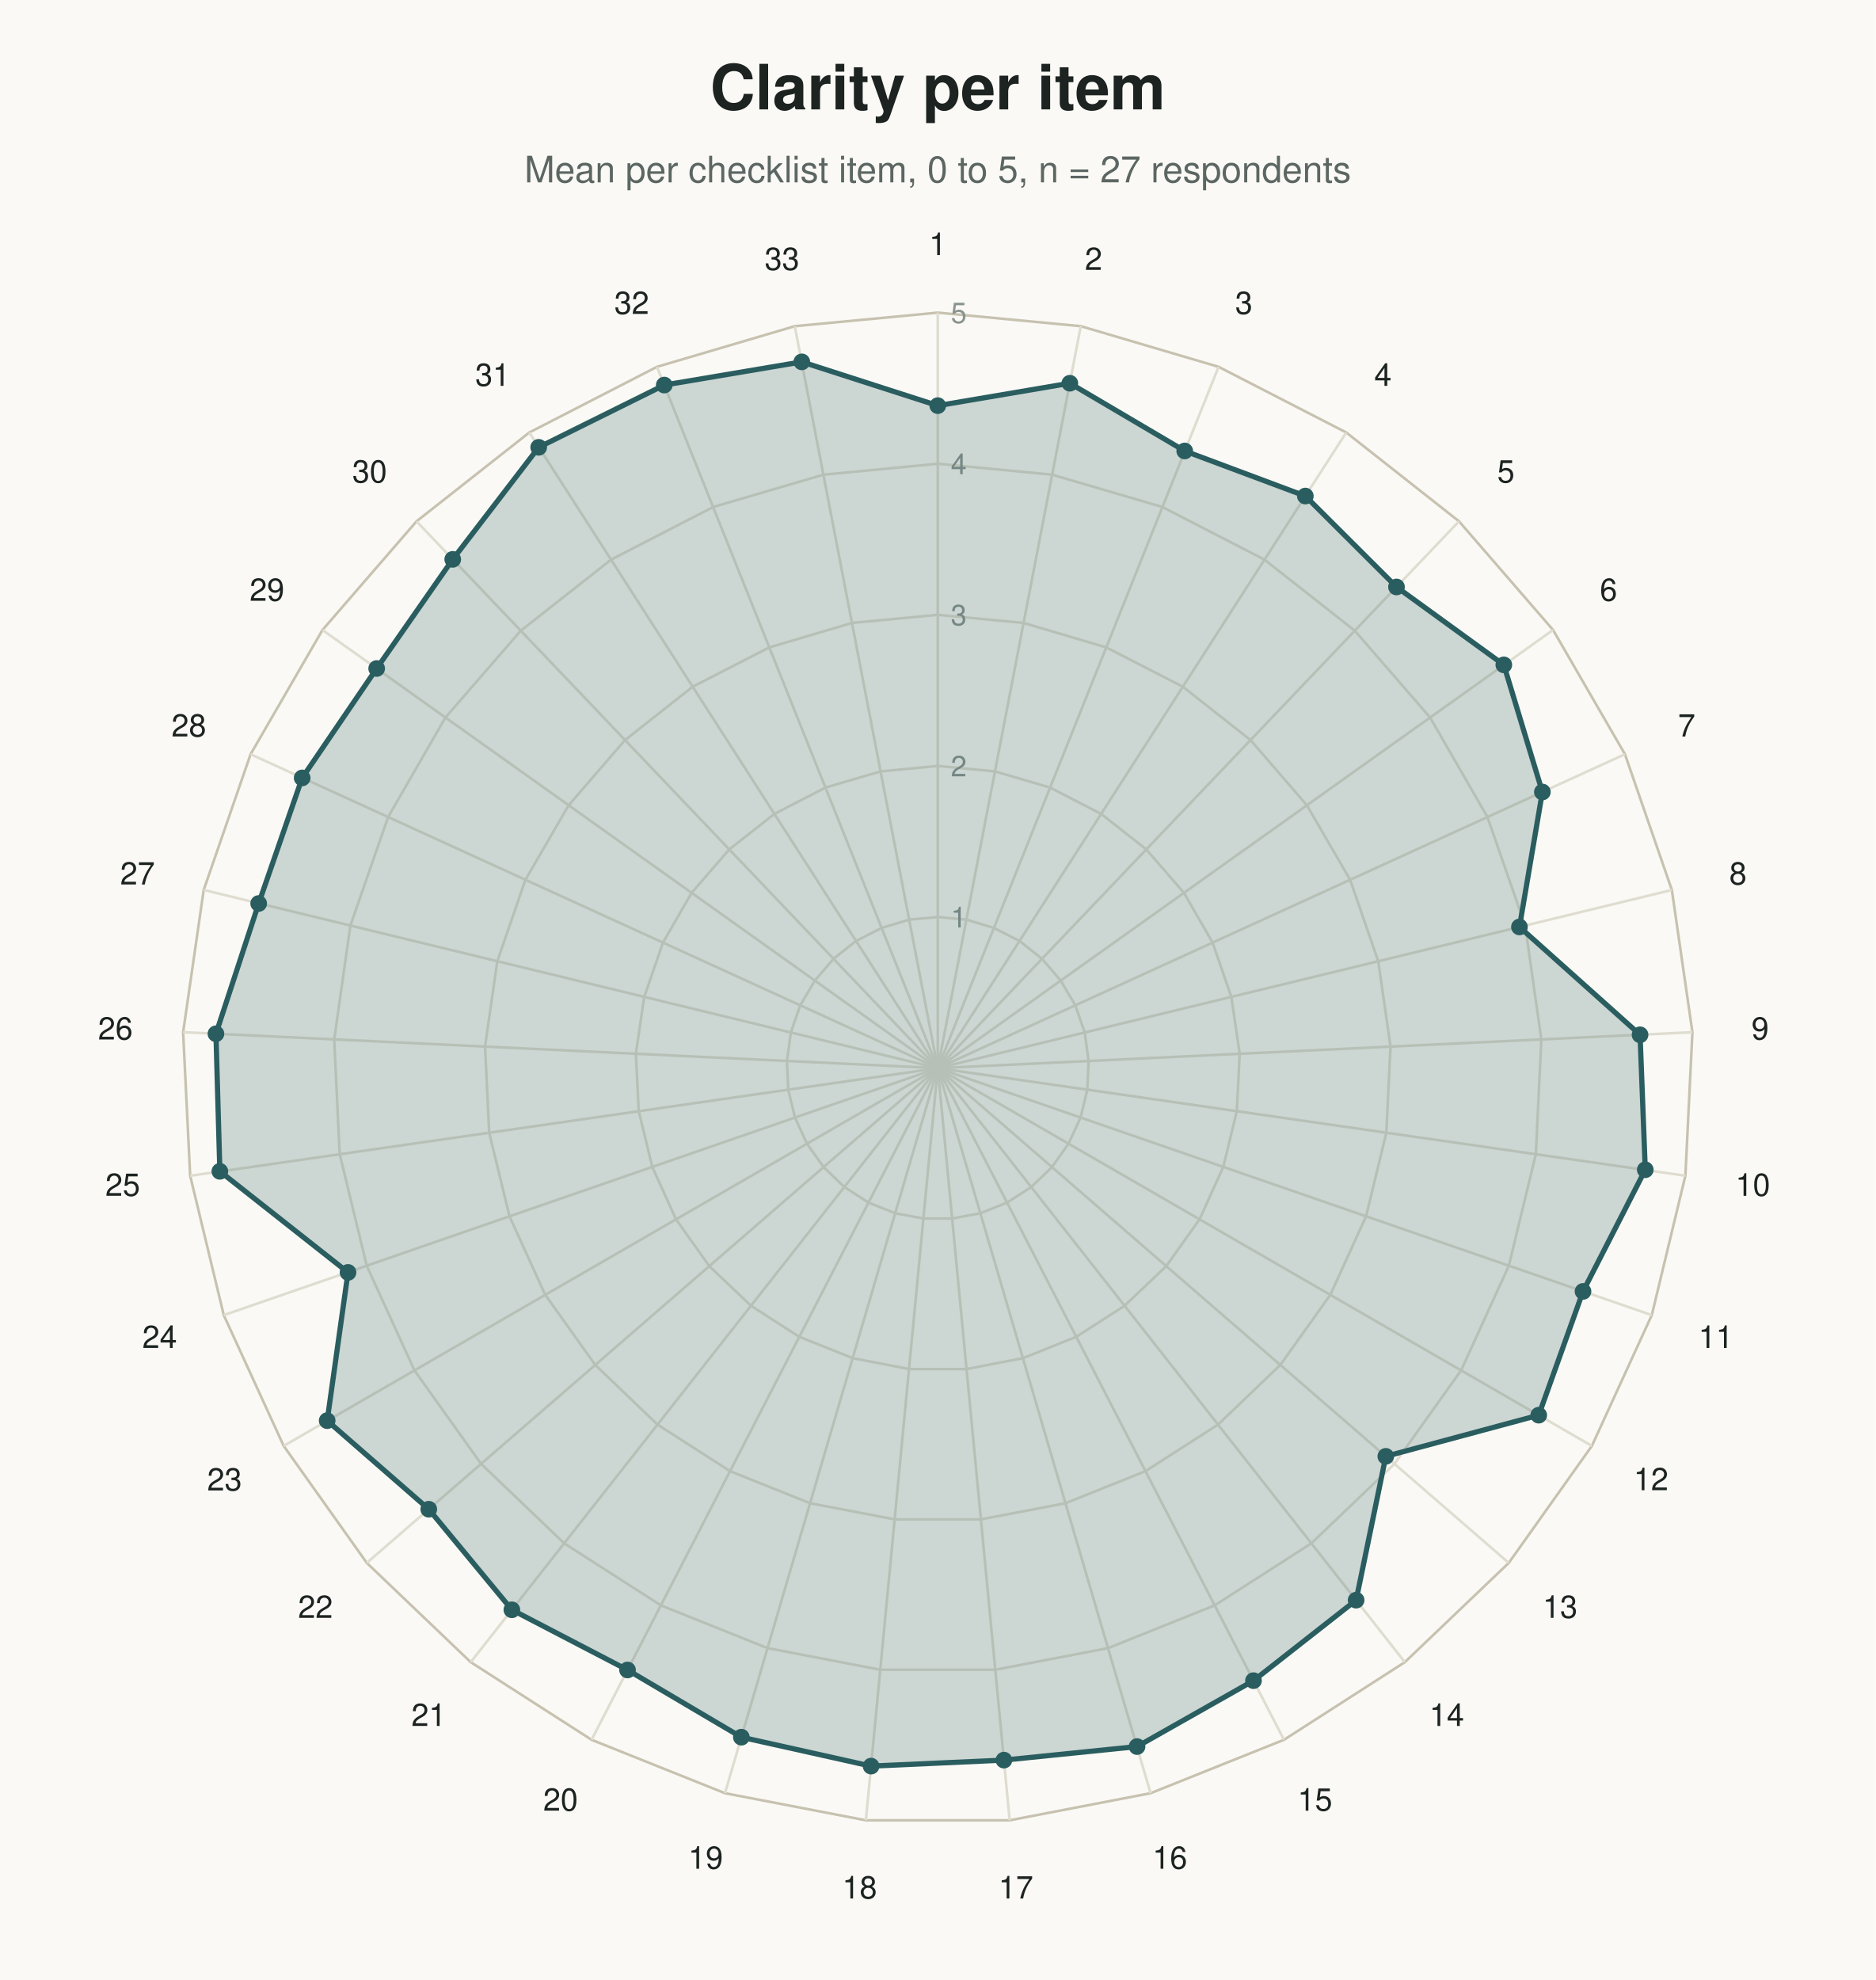
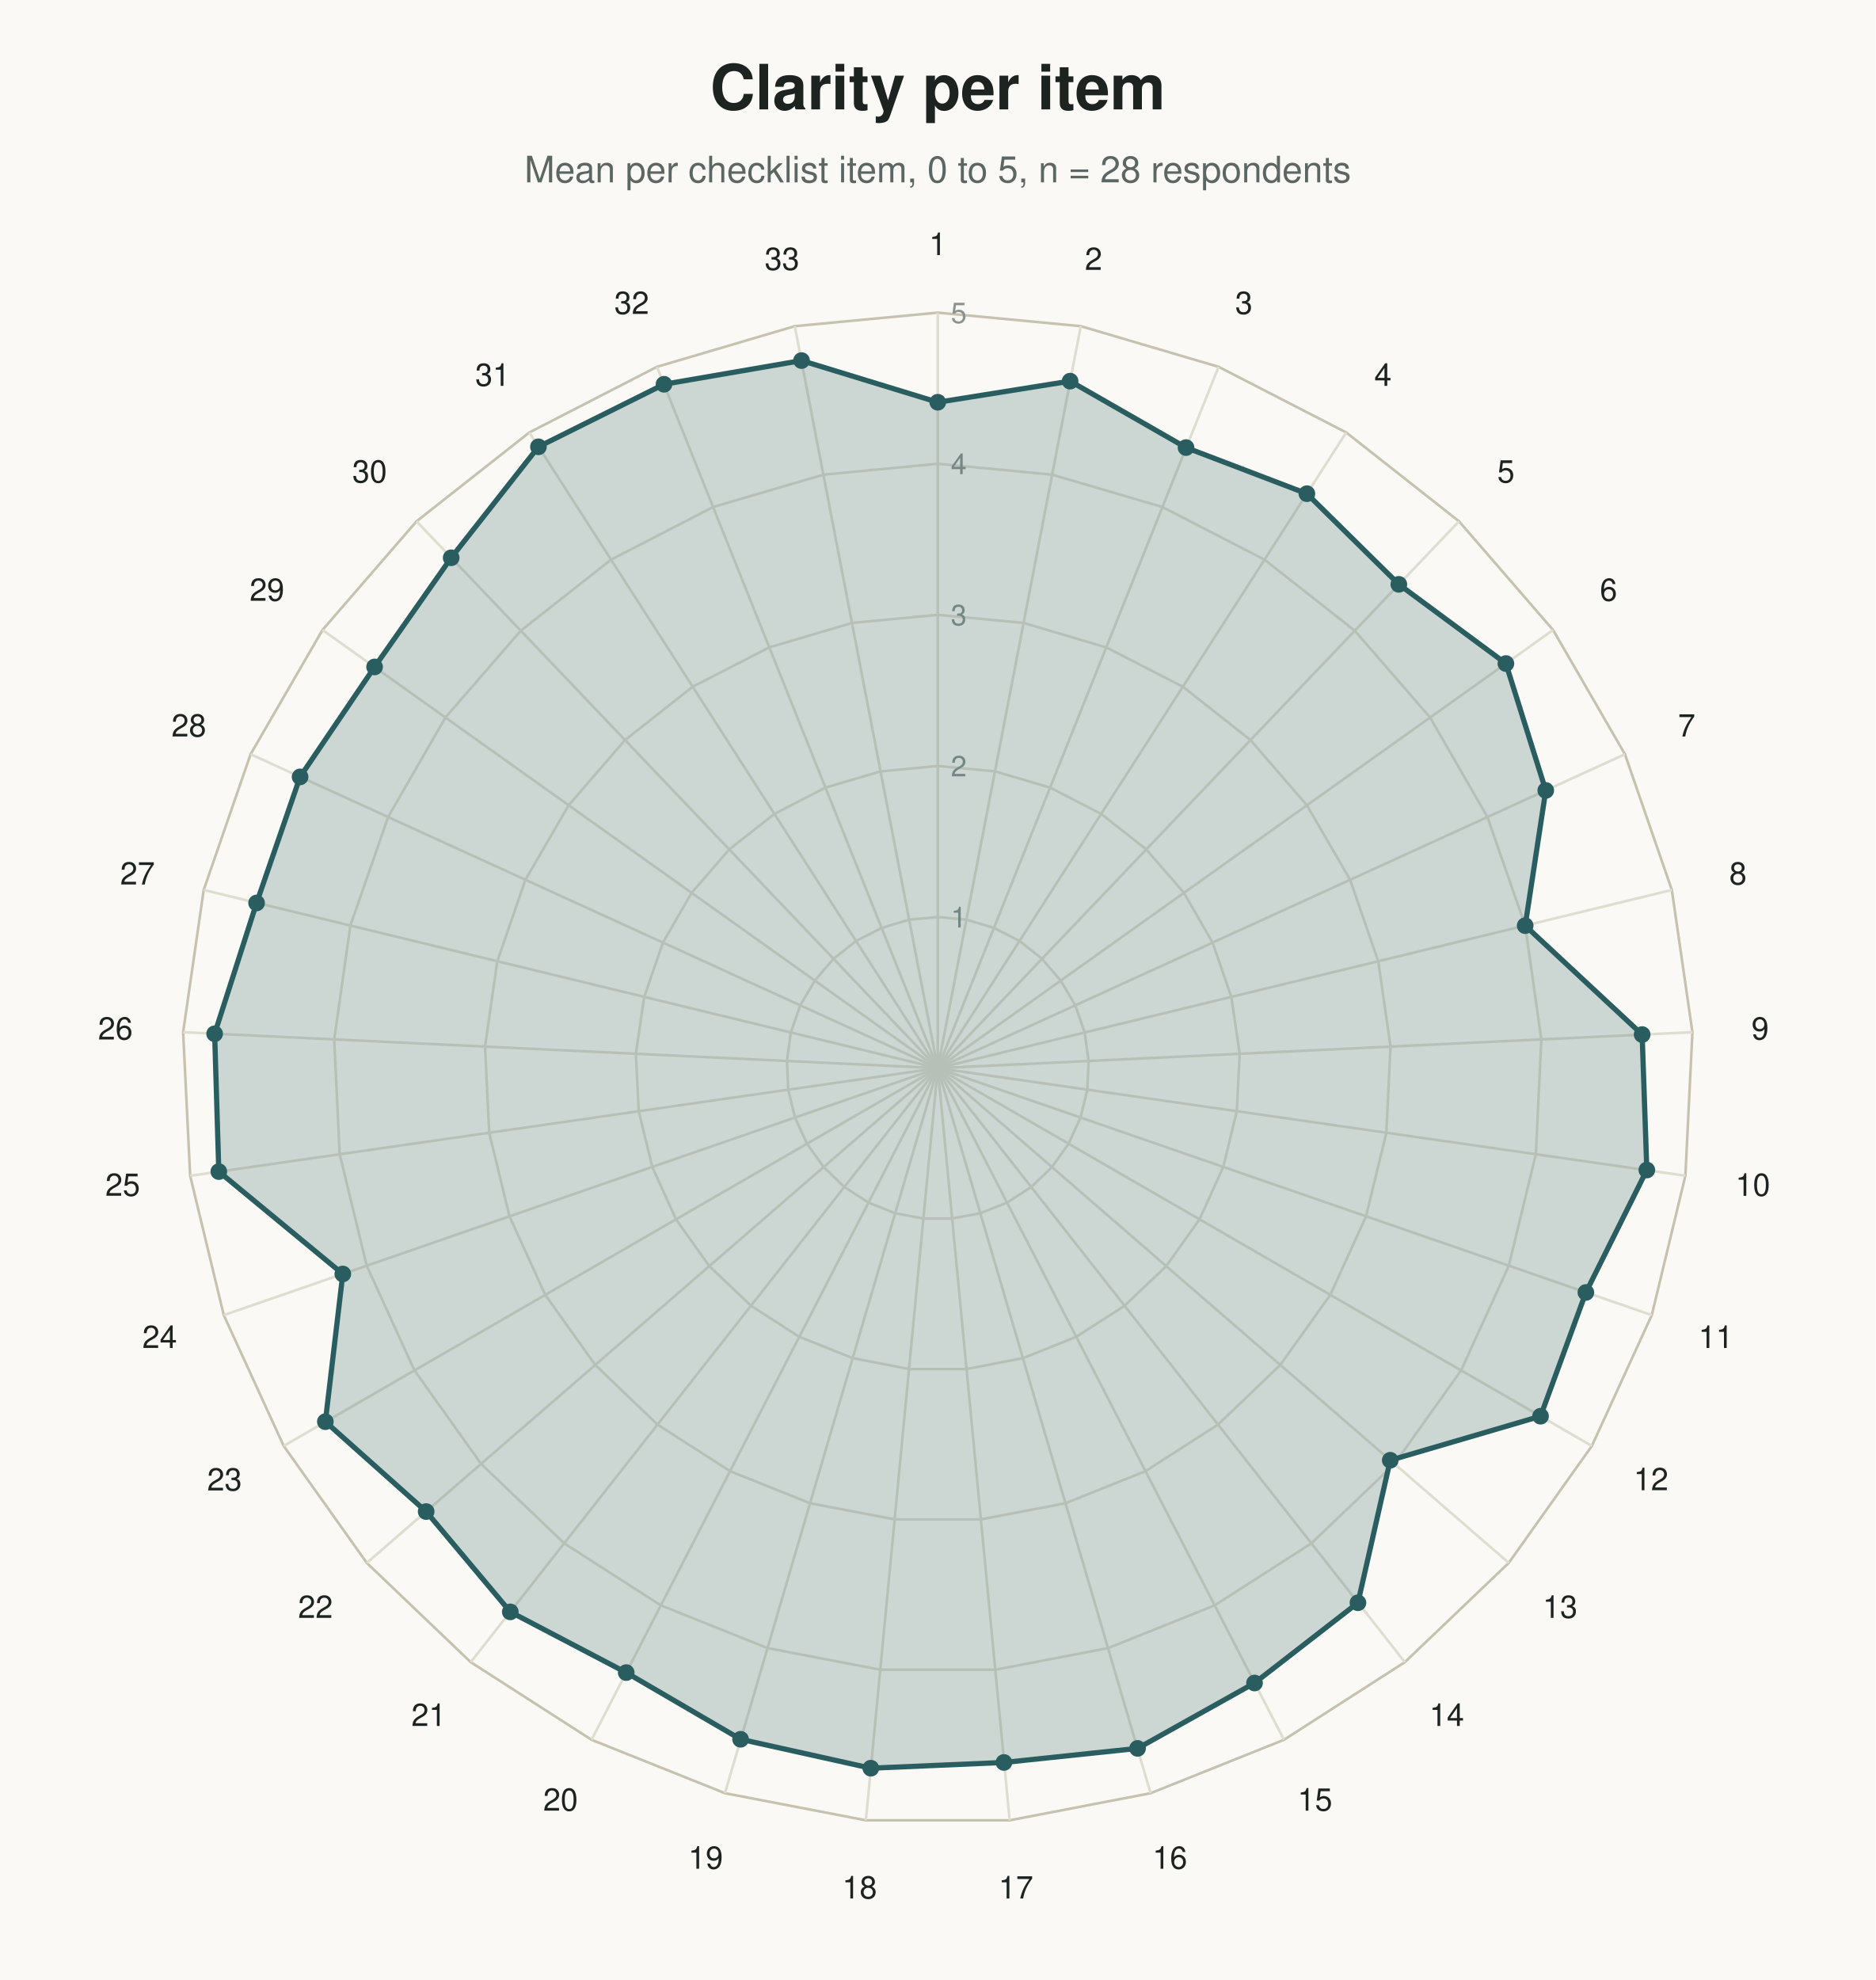
<svg xmlns="http://www.w3.org/2000/svg" viewBox="0 0 720 760" width="720" height="760" font-family="IBM Plex Sans, Segoe UI, Helvetica, Arial, sans-serif">
  <rect width="720" height="760" fill="#faf9f5" />
  <text x="360.0" y="42" text-anchor="middle" font-size="24" font-weight="600" fill="#1c2321">Clarity per item</text>
-   <text x="360.0" y="70" text-anchor="middle" font-size="14" fill="#5c6663">Mean per checklist item, 0 to 5, n = 27 respondents</text>
+   <text x="360.0" y="70" text-anchor="middle" font-size="14" fill="#5c6663">Mean per checklist item, 0 to 5, n = 28 respondents</text>
  <polygon points="360.0,352.0 371.0,353.0 381.6,356.2 391.4,361.2 400.0,368.0 407.2,376.4 412.8,385.9 416.4,396.3 417.9,407.2 417.4,418.3 414.8,429.0 410.2,439.0 403.8,448.0 395.9,455.6 386.6,461.6 376.3,465.7 365.5,467.7 354.5,467.7 343.7,465.7 333.4,461.6 324.1,455.6 316.2,448.0 309.8,439.0 305.2,429.0 302.6,418.3 302.1,407.2 303.6,396.3 307.2,385.9 312.8,376.4 320.0,368.0 328.6,361.2 338.4,356.2 349.0,353.0" fill="none" stroke="#dfdcd0" stroke-width="1" />
  <text x="365.0" y="356.0" font-size="11" fill="#8a938f">1</text>
  <polygon points="360.0,294.0 382.0,296.1 403.1,302.3 422.7,312.4 440.0,326.0 454.5,342.7 465.5,361.8 472.7,382.7 475.9,404.5 474.8,426.5 469.6,447.9 460.5,468.0 447.7,486.0 431.7,501.2 413.2,513.1 392.7,521.3 371.0,525.5 349.0,525.5 327.3,521.3 306.8,513.1 288.3,501.2 272.3,486.0 259.5,468.0 250.4,447.9 245.2,426.5 244.1,404.5 247.3,382.7 254.5,361.8 265.5,342.7 280.0,326.0 297.3,312.4 316.9,302.3 338.0,296.1" fill="none" stroke="#dfdcd0" stroke-width="1" />
  <text x="365.0" y="298.0" font-size="11" fill="#8a938f">2</text>
  <polygon points="360.0,236.0 392.9,239.1 424.7,248.5 454.1,263.6 480.1,284.1 501.7,309.1 518.3,337.7 529.1,369.0 533.8,401.7 532.2,434.8 524.4,466.9 510.7,497.0 491.5,523.9 467.6,546.8 439.7,564.7 409.0,577.0 376.5,583.2 343.5,583.2 311.0,577.0 280.3,564.7 252.4,546.8 228.5,523.9 209.3,497.0 195.6,466.9 187.8,434.8 186.2,401.7 190.9,369.0 201.7,337.7 218.3,309.1 239.9,284.1 265.9,263.6 295.3,248.5 327.1,239.1" fill="none" stroke="#dfdcd0" stroke-width="1" />
  <text x="365.0" y="240.0" font-size="11" fill="#8a938f">3</text>
  <polygon points="360.0,178.0 403.9,182.2 446.2,194.6 485.4,214.8 520.1,242.1 549.0,275.4 571.0,313.6 585.5,355.3 591.7,399.0 589.6,443.0 579.2,485.9 560.9,526.0 535.3,561.9 503.4,592.4 466.3,616.2 425.4,632.6 382.1,640.9 337.9,640.9 294.6,632.6 253.7,616.2 216.6,592.4 184.7,561.9 159.1,526.0 140.8,485.9 130.4,443.0 128.3,399.0 134.5,355.3 149.0,313.6 171.0,275.4 199.9,242.1 234.6,214.8 273.8,194.6 316.1,182.2" fill="none" stroke="#dfdcd0" stroke-width="1" />
  <text x="365.0" y="182.0" font-size="11" fill="#8a938f">4</text>
  <polygon points="360.0,120.0 414.9,125.2 467.8,140.8 516.8,166.0 560.1,200.1 596.2,241.8 623.8,289.5 641.8,341.6 649.7,396.2 647.0,451.3 634.1,504.8 611.1,555.0 579.2,599.9 539.3,638.0 492.9,667.8 441.7,688.3 387.6,698.7 332.4,698.7 278.3,688.3 227.1,667.8 180.7,638.0 140.8,599.9 108.9,555.0 85.9,504.8 73.0,451.3 70.3,396.2 78.2,341.6 96.2,289.5 123.8,241.8 159.9,200.1 203.2,166.0 252.2,140.8 305.1,125.2" fill="none" stroke="#c7c2b0" stroke-width="1" />
  <text x="365.0" y="124.0" font-size="11" fill="#8a938f">5</text>
  <line x1="360.0" y1="410" x2="360.0" y2="120.0" stroke="#dfdcd0" stroke-width="1" />
  <text x="360.0" y="97.9" text-anchor="middle" font-size="12" fill="#1c2321">1</text>
  <line x1="360.0" y1="410" x2="414.9" y2="125.2" stroke="#dfdcd0" stroke-width="1" />
  <text x="419.8" y="103.6" text-anchor="middle" font-size="12" fill="#1c2321">2</text>
  <line x1="360.0" y1="410" x2="467.8" y2="140.8" stroke="#dfdcd0" stroke-width="1" />
  <text x="477.5" y="120.5" text-anchor="middle" font-size="12" fill="#1c2321">3</text>
  <line x1="360.0" y1="410" x2="516.8" y2="166.0" stroke="#dfdcd0" stroke-width="1" />
  <text x="530.9" y="148.1" text-anchor="middle" font-size="12" fill="#1c2321">4</text>
  <line x1="360.0" y1="410" x2="560.1" y2="200.1" stroke="#dfdcd0" stroke-width="1" />
  <text x="578.1" y="185.2" text-anchor="middle" font-size="12" fill="#1c2321">5</text>
  <line x1="360.0" y1="410" x2="596.2" y2="241.8" stroke="#dfdcd0" stroke-width="1" />
  <text x="617.5" y="230.6" text-anchor="middle" font-size="12" fill="#1c2321">6</text>
  <line x1="360.0" y1="410" x2="623.8" y2="289.5" stroke="#dfdcd0" stroke-width="1" />
  <text x="647.5" y="282.7" text-anchor="middle" font-size="12" fill="#1c2321">7</text>
  <line x1="360.0" y1="410" x2="641.8" y2="341.6" stroke="#dfdcd0" stroke-width="1" />
  <text x="667.2" y="339.5" text-anchor="middle" font-size="12" fill="#1c2321">8</text>
  <line x1="360.0" y1="410" x2="649.7" y2="396.2" stroke="#dfdcd0" stroke-width="1" />
  <text x="675.7" y="399.0" text-anchor="middle" font-size="12" fill="#1c2321">9</text>
  <line x1="360.0" y1="410" x2="647.0" y2="451.3" stroke="#dfdcd0" stroke-width="1" />
  <text x="672.9" y="459.0" text-anchor="middle" font-size="12" fill="#1c2321">10</text>
  <line x1="360.0" y1="410" x2="634.1" y2="504.8" stroke="#dfdcd0" stroke-width="1" />
  <text x="658.7" y="517.4" text-anchor="middle" font-size="12" fill="#1c2321">11</text>
  <line x1="360.0" y1="410" x2="611.1" y2="555.0" stroke="#dfdcd0" stroke-width="1" />
  <text x="633.8" y="572.0" text-anchor="middle" font-size="12" fill="#1c2321">12</text>
  <line x1="360.0" y1="410" x2="579.2" y2="599.9" stroke="#dfdcd0" stroke-width="1" />
  <text x="598.9" y="621.0" text-anchor="middle" font-size="12" fill="#1c2321">13</text>
  <line x1="360.0" y1="410" x2="539.3" y2="638.0" stroke="#dfdcd0" stroke-width="1" />
  <text x="555.4" y="662.5" text-anchor="middle" font-size="12" fill="#1c2321">14</text>
  <line x1="360.0" y1="410" x2="492.9" y2="667.8" stroke="#dfdcd0" stroke-width="1" />
  <text x="504.8" y="695.0" text-anchor="middle" font-size="12" fill="#1c2321">15</text>
  <line x1="360.0" y1="410" x2="441.7" y2="688.3" stroke="#dfdcd0" stroke-width="1" />
  <text x="449.1" y="717.3" text-anchor="middle" font-size="12" fill="#1c2321">16</text>
  <line x1="360.0" y1="410" x2="387.6" y2="698.7" stroke="#dfdcd0" stroke-width="1" />
  <text x="390.0" y="728.7" text-anchor="middle" font-size="12" fill="#1c2321">17</text>
  <line x1="360.0" y1="410" x2="332.4" y2="698.7" stroke="#dfdcd0" stroke-width="1" />
  <text x="330.0" y="728.7" text-anchor="middle" font-size="12" fill="#1c2321">18</text>
  <line x1="360.0" y1="410" x2="278.3" y2="688.3" stroke="#dfdcd0" stroke-width="1" />
  <text x="270.9" y="717.3" text-anchor="middle" font-size="12" fill="#1c2321">19</text>
  <line x1="360.0" y1="410" x2="227.1" y2="667.8" stroke="#dfdcd0" stroke-width="1" />
  <text x="215.2" y="695.0" text-anchor="middle" font-size="12" fill="#1c2321">20</text>
  <line x1="360.0" y1="410" x2="180.7" y2="638.0" stroke="#dfdcd0" stroke-width="1" />
  <text x="164.6" y="662.5" text-anchor="middle" font-size="12" fill="#1c2321">21</text>
  <line x1="360.0" y1="410" x2="140.8" y2="599.9" stroke="#dfdcd0" stroke-width="1" />
  <text x="121.1" y="621.0" text-anchor="middle" font-size="12" fill="#1c2321">22</text>
  <line x1="360.0" y1="410" x2="108.9" y2="555.0" stroke="#dfdcd0" stroke-width="1" />
  <text x="86.2" y="572.1" text-anchor="middle" font-size="12" fill="#1c2321">23</text>
  <line x1="360.0" y1="410" x2="85.9" y2="504.8" stroke="#dfdcd0" stroke-width="1" />
  <text x="61.3" y="517.4" text-anchor="middle" font-size="12" fill="#1c2321">24</text>
  <line x1="360.0" y1="410" x2="73.0" y2="451.3" stroke="#dfdcd0" stroke-width="1" />
  <text x="47.1" y="459.0" text-anchor="middle" font-size="12" fill="#1c2321">25</text>
  <line x1="360.0" y1="410" x2="70.3" y2="396.2" stroke="#dfdcd0" stroke-width="1" />
  <text x="44.3" y="399.0" text-anchor="middle" font-size="12" fill="#1c2321">26</text>
  <line x1="360.0" y1="410" x2="78.2" y2="341.6" stroke="#dfdcd0" stroke-width="1" />
  <text x="52.8" y="339.5" text-anchor="middle" font-size="12" fill="#1c2321">27</text>
  <line x1="360.0" y1="410" x2="96.2" y2="289.5" stroke="#dfdcd0" stroke-width="1" />
  <text x="72.5" y="282.7" text-anchor="middle" font-size="12" fill="#1c2321">28</text>
  <line x1="360.0" y1="410" x2="123.8" y2="241.8" stroke="#dfdcd0" stroke-width="1" />
  <text x="102.5" y="230.6" text-anchor="middle" font-size="12" fill="#1c2321">29</text>
  <line x1="360.0" y1="410" x2="159.9" y2="200.1" stroke="#dfdcd0" stroke-width="1" />
  <text x="141.9" y="185.2" text-anchor="middle" font-size="12" fill="#1c2321">30</text>
  <line x1="360.0" y1="410" x2="203.2" y2="166.0" stroke="#dfdcd0" stroke-width="1" />
  <text x="189.1" y="148.1" text-anchor="middle" font-size="12" fill="#1c2321">31</text>
  <line x1="360.0" y1="410" x2="252.2" y2="140.8" stroke="#dfdcd0" stroke-width="1" />
  <text x="242.5" y="120.5" text-anchor="middle" font-size="12" fill="#1c2321">32</text>
  <line x1="360.0" y1="410" x2="305.1" y2="125.2" stroke="#dfdcd0" stroke-width="1" />
  <text x="300.2" y="103.6" text-anchor="middle" font-size="12" fill="#1c2321">33</text>
-   <polygon points="360.0,155.7 410.7,147.1 454.8,173.1 501.1,190.4 536.1,225.3 577.3,255.2 592.1,304.0 583.3,355.8 629.6,397.2 631.6,449.0 607.7,495.7 590.7,543.2 532.0,559.0 520.6,614.2 481.2,645.1 436.5,670.4 385.4,675.6 334.4,677.9 284.6,666.8 240.9,641.0 196.5,617.9 164.6,579.3 125.6,545.3 133.6,488.4 84.4,449.6 82.9,396.8 99.3,346.8 116.0,298.6 144.6,256.6 173.8,214.7 206.8,171.7 255.0,147.8 307.8,138.9" fill="#2a5d5f" fill-opacity="0.22" stroke="#2a5d5f" stroke-width="2" />
-   <circle cx="360.0" cy="155.7" r="3.2" fill="#2a5d5f" />
-   <circle cx="410.7" cy="147.1" r="3.2" fill="#2a5d5f" />
-   <circle cx="454.8" cy="173.1" r="3.2" fill="#2a5d5f" />
-   <circle cx="501.1" cy="190.4" r="3.2" fill="#2a5d5f" />
-   <circle cx="536.1" cy="225.3" r="3.2" fill="#2a5d5f" />
-   <circle cx="577.3" cy="255.2" r="3.2" fill="#2a5d5f" />
-   <circle cx="592.1" cy="304.0" r="3.2" fill="#2a5d5f" />
-   <circle cx="583.3" cy="355.8" r="3.2" fill="#2a5d5f" />
-   <circle cx="629.6" cy="397.2" r="3.2" fill="#2a5d5f" />
-   <circle cx="631.6" cy="449.0" r="3.2" fill="#2a5d5f" />
-   <circle cx="607.7" cy="495.7" r="3.2" fill="#2a5d5f" />
-   <circle cx="590.7" cy="543.2" r="3.2" fill="#2a5d5f" />
-   <circle cx="532.0" cy="559.0" r="3.2" fill="#2a5d5f" />
-   <circle cx="520.6" cy="614.2" r="3.2" fill="#2a5d5f" />
-   <circle cx="481.2" cy="645.1" r="3.2" fill="#2a5d5f" />
-   <circle cx="436.5" cy="670.4" r="3.2" fill="#2a5d5f" />
-   <circle cx="385.4" cy="675.6" r="3.2" fill="#2a5d5f" />
-   <circle cx="334.4" cy="677.9" r="3.2" fill="#2a5d5f" />
-   <circle cx="284.6" cy="666.8" r="3.2" fill="#2a5d5f" />
-   <circle cx="240.9" cy="641.0" r="3.2" fill="#2a5d5f" />
-   <circle cx="196.5" cy="617.9" r="3.2" fill="#2a5d5f" />
-   <circle cx="164.6" cy="579.3" r="3.2" fill="#2a5d5f" />
-   <circle cx="125.6" cy="545.3" r="3.2" fill="#2a5d5f" />
-   <circle cx="133.6" cy="488.4" r="3.2" fill="#2a5d5f" />
-   <circle cx="84.4" cy="449.6" r="3.2" fill="#2a5d5f" />
-   <circle cx="82.9" cy="396.8" r="3.2" fill="#2a5d5f" />
-   <circle cx="99.3" cy="346.8" r="3.2" fill="#2a5d5f" />
-   <circle cx="116.0" cy="298.6" r="3.2" fill="#2a5d5f" />
-   <circle cx="144.6" cy="256.6" r="3.2" fill="#2a5d5f" />
-   <circle cx="173.8" cy="214.7" r="3.2" fill="#2a5d5f" />
-   <circle cx="206.8" cy="171.7" r="3.2" fill="#2a5d5f" />
-   <circle cx="255.0" cy="147.8" r="3.2" fill="#2a5d5f" />
-   <circle cx="307.8" cy="138.9" r="3.2" fill="#2a5d5f" />
+   <polygon points="360.0,154.4 410.8,146.3 455.3,171.8 501.7,189.5 537.0,224.3 578.1,254.7 593.4,303.4 585.5,355.3 630.4,397.1 632.2,449.1 608.8,496.1 591.4,543.6 533.7,560.5 521.3,615.2 481.6,646.0 436.7,671.1 385.4,676.5 334.3,678.7 284.3,667.6 240.4,642.0 195.9,618.7 163.6,580.2 124.9,545.7 131.6,489.0 84.0,449.7 82.4,396.8 98.5,346.6 115.2,298.2 143.8,256.0 173.2,214.1 206.7,171.5 254.9,147.5 307.7,138.4" fill="#2a5d5f" fill-opacity="0.22" stroke="#2a5d5f" stroke-width="2" />
+   <circle cx="360.0" cy="154.4" r="3.2" fill="#2a5d5f" />
+   <circle cx="410.8" cy="146.3" r="3.2" fill="#2a5d5f" />
+   <circle cx="455.3" cy="171.8" r="3.2" fill="#2a5d5f" />
+   <circle cx="501.7" cy="189.5" r="3.2" fill="#2a5d5f" />
+   <circle cx="537.0" cy="224.3" r="3.2" fill="#2a5d5f" />
+   <circle cx="578.1" cy="254.7" r="3.2" fill="#2a5d5f" />
+   <circle cx="593.4" cy="303.4" r="3.2" fill="#2a5d5f" />
+   <circle cx="585.5" cy="355.3" r="3.2" fill="#2a5d5f" />
+   <circle cx="630.4" cy="397.1" r="3.2" fill="#2a5d5f" />
+   <circle cx="632.2" cy="449.1" r="3.2" fill="#2a5d5f" />
+   <circle cx="608.8" cy="496.1" r="3.2" fill="#2a5d5f" />
+   <circle cx="591.4" cy="543.6" r="3.2" fill="#2a5d5f" />
+   <circle cx="533.7" cy="560.5" r="3.2" fill="#2a5d5f" />
+   <circle cx="521.3" cy="615.2" r="3.2" fill="#2a5d5f" />
+   <circle cx="481.6" cy="646.0" r="3.2" fill="#2a5d5f" />
+   <circle cx="436.7" cy="671.1" r="3.2" fill="#2a5d5f" />
+   <circle cx="385.4" cy="676.5" r="3.2" fill="#2a5d5f" />
+   <circle cx="334.3" cy="678.7" r="3.2" fill="#2a5d5f" />
+   <circle cx="284.3" cy="667.6" r="3.2" fill="#2a5d5f" />
+   <circle cx="240.4" cy="642.0" r="3.2" fill="#2a5d5f" />
+   <circle cx="195.9" cy="618.7" r="3.2" fill="#2a5d5f" />
+   <circle cx="163.6" cy="580.2" r="3.2" fill="#2a5d5f" />
+   <circle cx="124.9" cy="545.7" r="3.2" fill="#2a5d5f" />
+   <circle cx="131.6" cy="489.0" r="3.2" fill="#2a5d5f" />
+   <circle cx="84.0" cy="449.7" r="3.2" fill="#2a5d5f" />
+   <circle cx="82.4" cy="396.8" r="3.2" fill="#2a5d5f" />
+   <circle cx="98.5" cy="346.6" r="3.2" fill="#2a5d5f" />
+   <circle cx="115.2" cy="298.2" r="3.2" fill="#2a5d5f" />
+   <circle cx="143.8" cy="256.0" r="3.2" fill="#2a5d5f" />
+   <circle cx="173.2" cy="214.1" r="3.2" fill="#2a5d5f" />
+   <circle cx="206.7" cy="171.5" r="3.2" fill="#2a5d5f" />
+   <circle cx="254.9" cy="147.5" r="3.2" fill="#2a5d5f" />
+   <circle cx="307.7" cy="138.4" r="3.2" fill="#2a5d5f" />
</svg>
